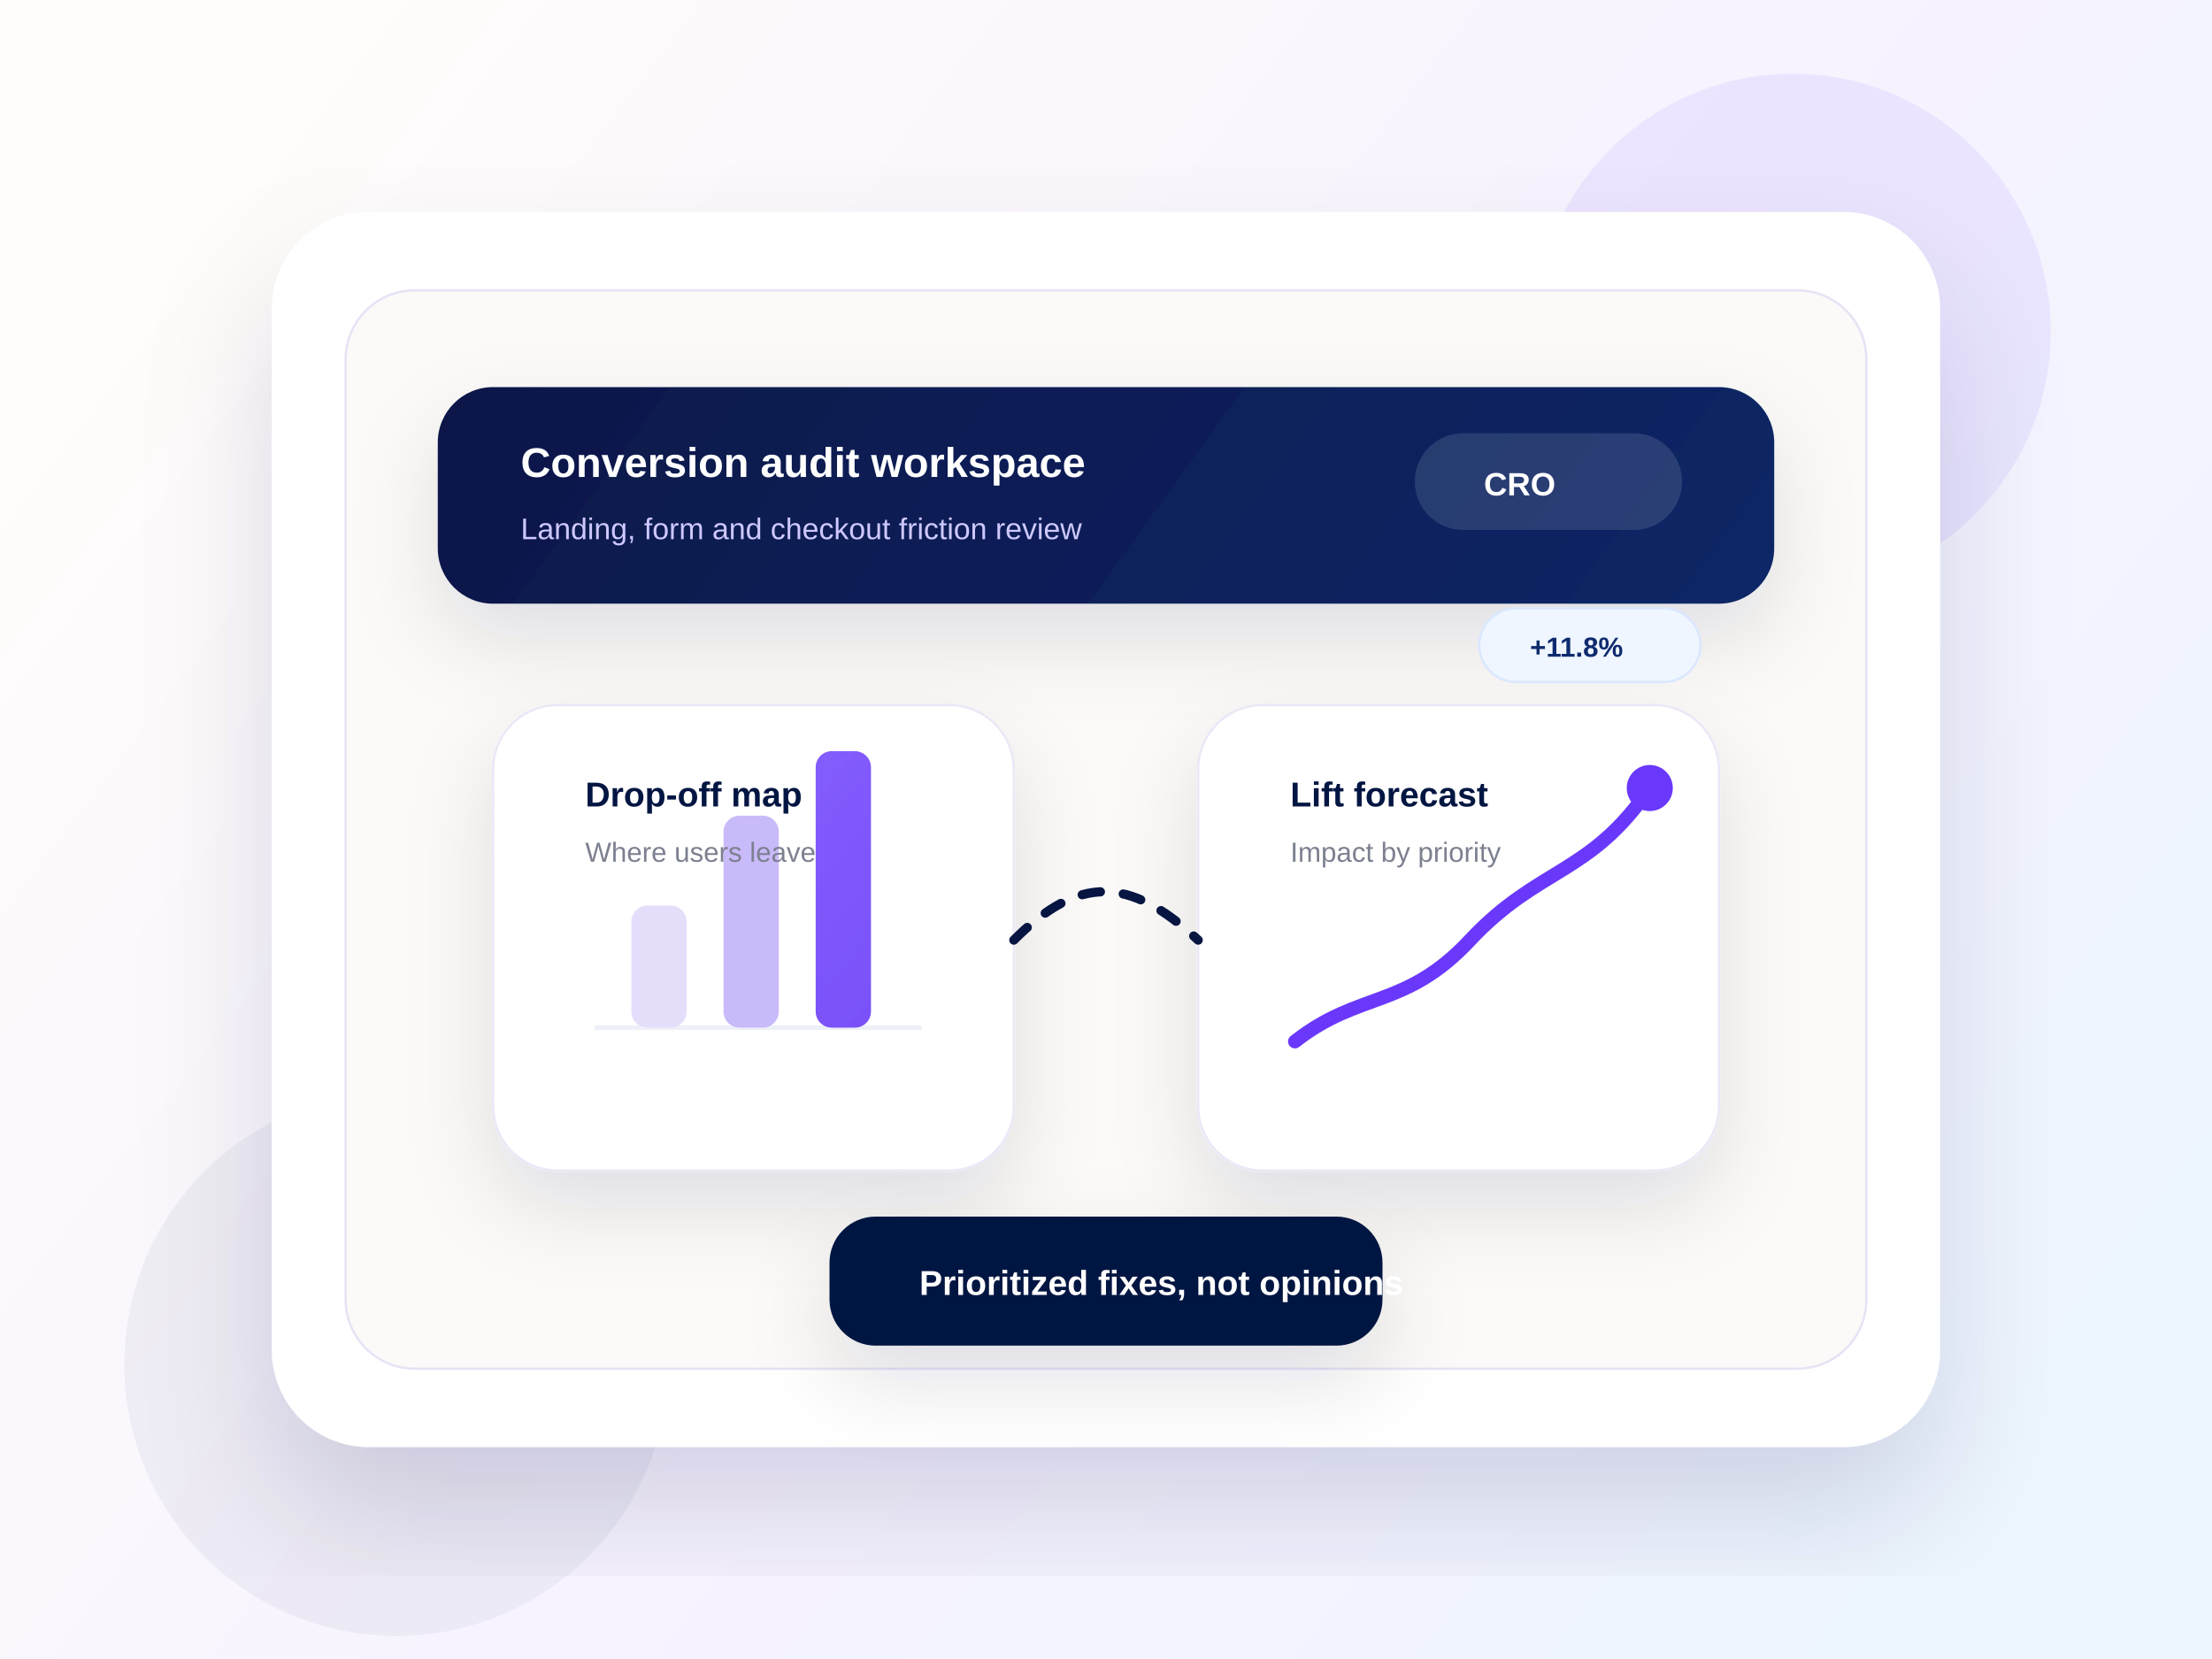
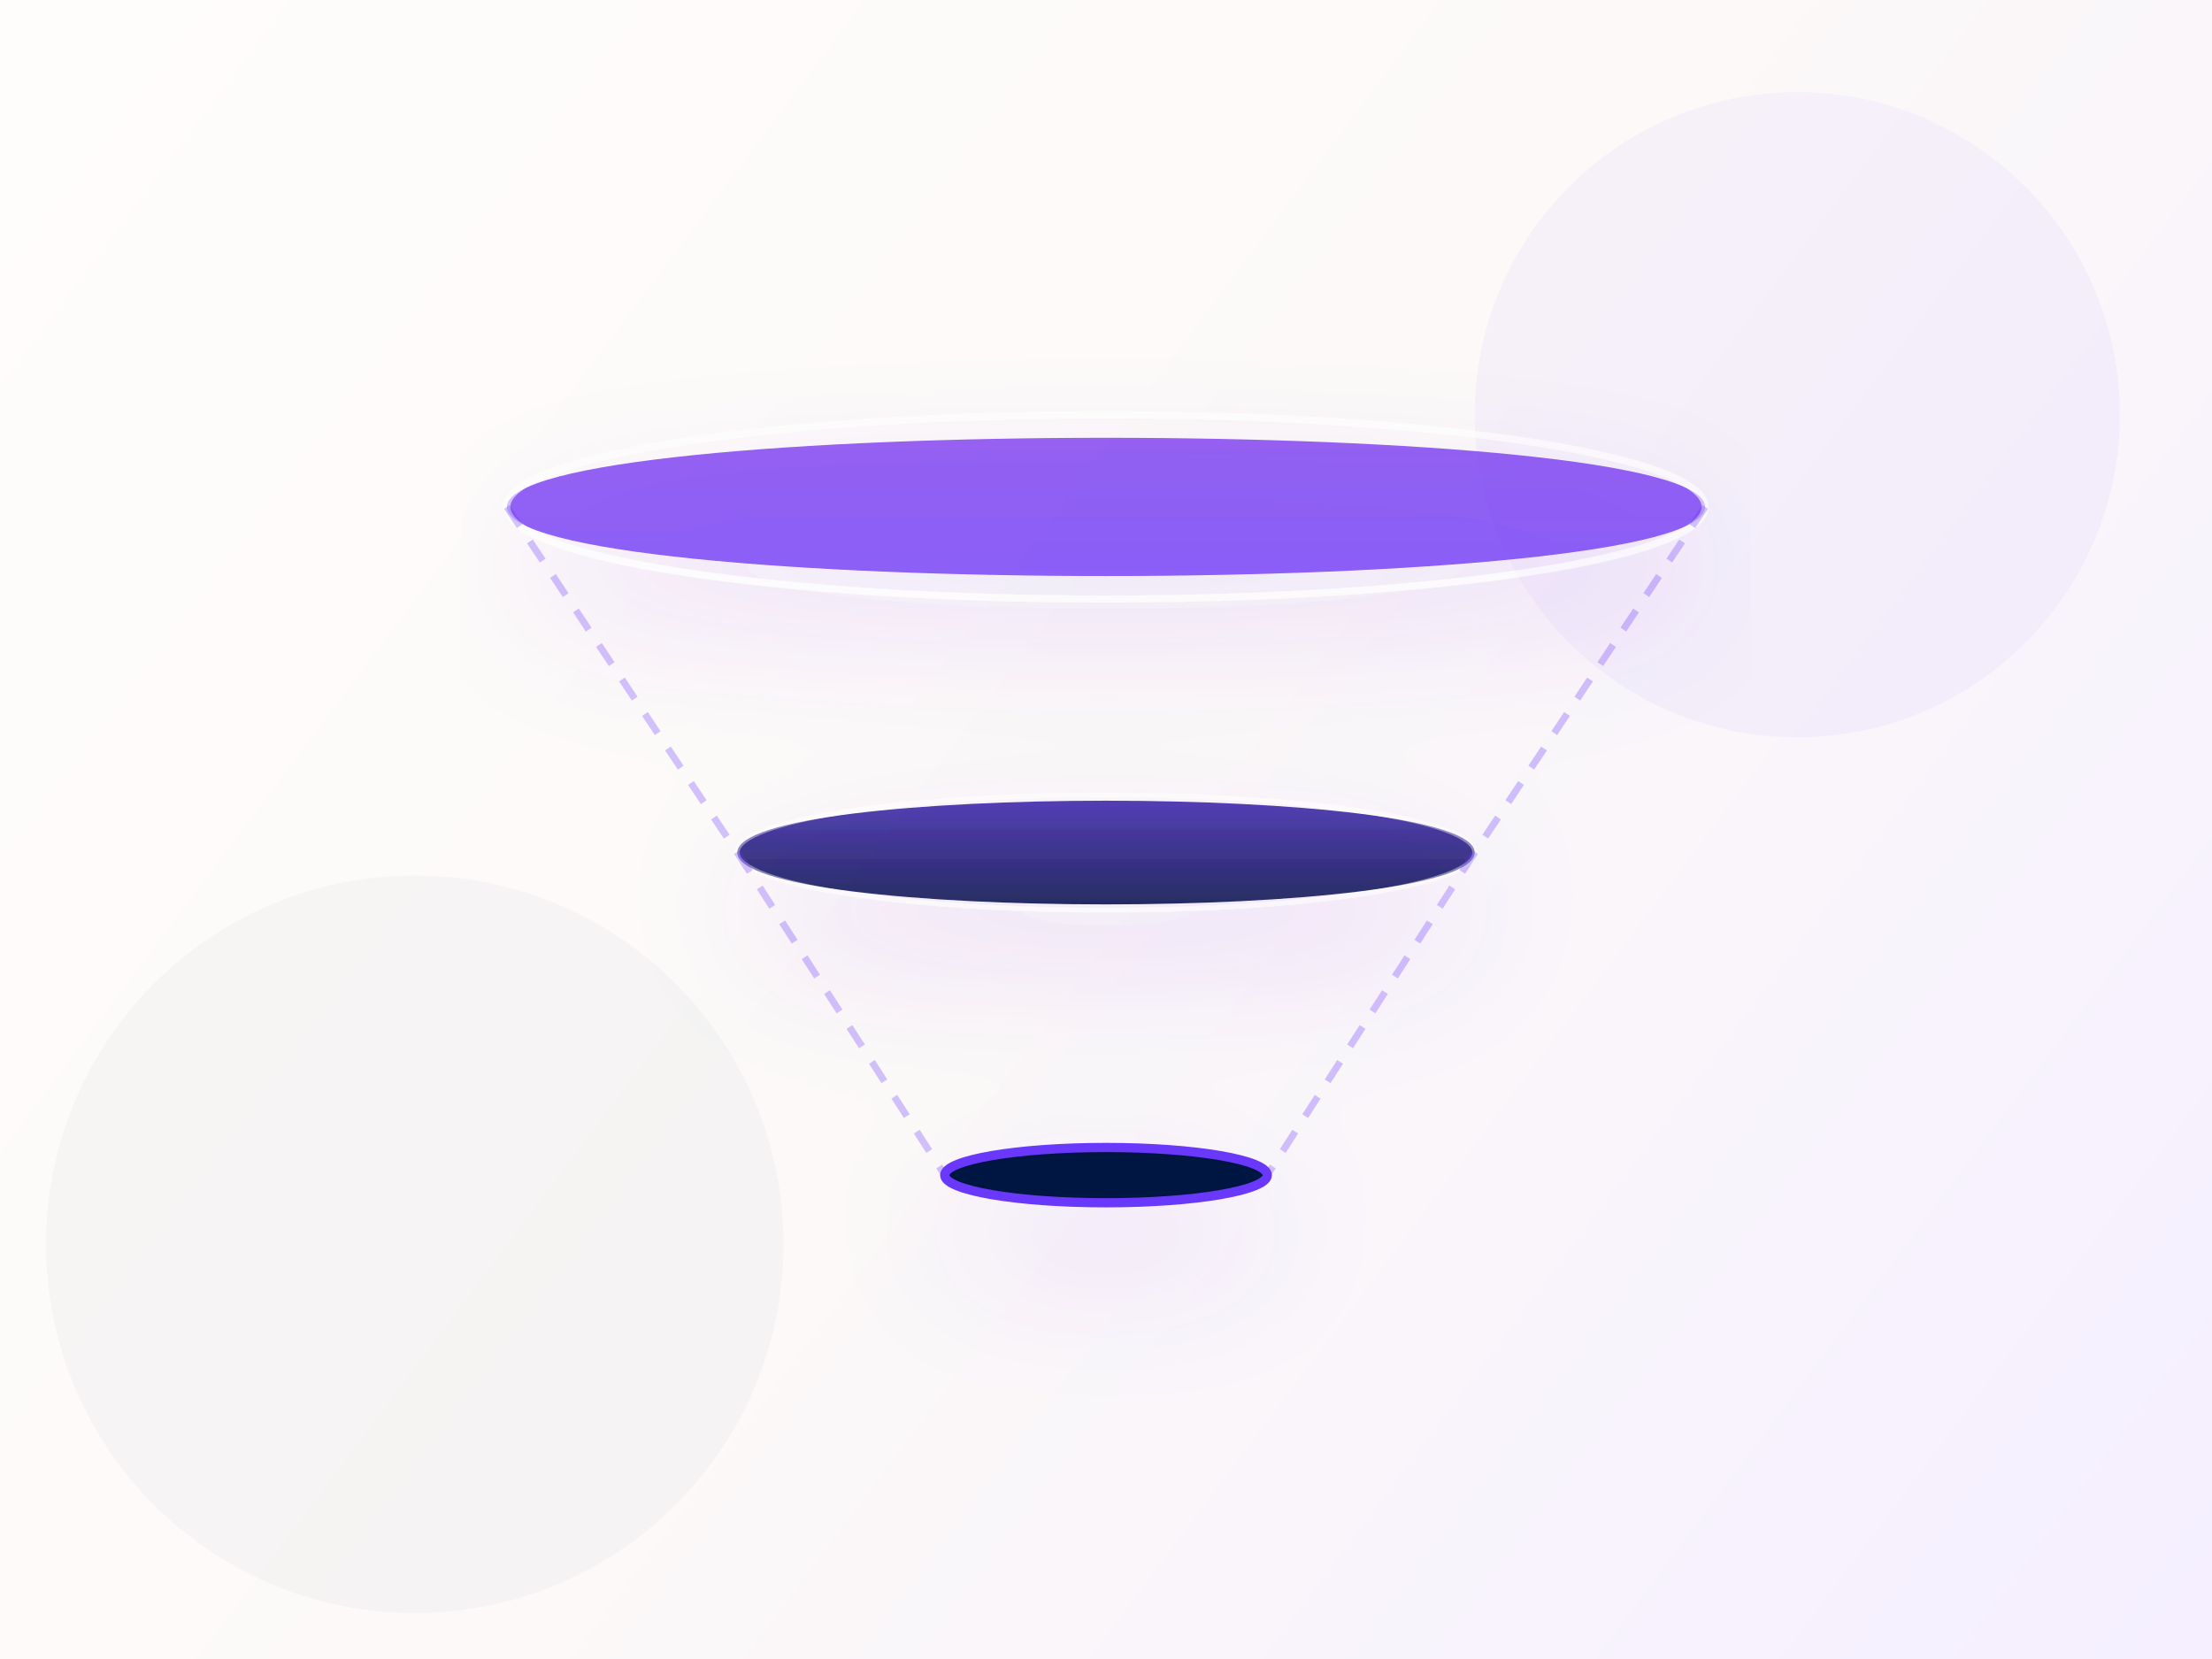
<svg xmlns="http://www.w3.org/2000/svg" width="960" height="720" viewBox="0 0 960 720" fill="none">
  <defs>
-     <linearGradient id="bg" x1="86" y1="64" x2="858" y2="656" gradientUnits="userSpaceOnUse">
+     <linearGradient id="bg" x1="0" y1="0" x2="960" y2="720" gradientUnits="userSpaceOnUse">
      <stop stop-color="#fffdfb" />
-       <stop offset=".55" stop-color="#f7f3ff" />
-       <stop offset="1" stop-color="#edf5ff" />
+       <stop offset="0.5" stop-color="#fcf9f8" />
+       <stop offset="1" stop-color="#f5efff" />
    </linearGradient>
-     <linearGradient id="navy" x1="224" y1="174" x2="743" y2="549" gradientUnits="userSpaceOnUse">
-       <stop stop-color="#07184a" />
-       <stop offset="1" stop-color="#0f2b6f" />
+     <linearGradient id="funnel-grad-1" x1="480" y1="180" x2="480" y2="280" gradientUnits="userSpaceOnUse">
+       <stop stop-color="#7c3aed" />
+       <stop offset="1" stop-color="#6b38fb" />
    </linearGradient>
-     <linearGradient id="violet" x1="331" y1="242" x2="674" y2="525" gradientUnits="userSpaceOnUse">
-       <stop stop-color="#8b65ff" />
-       <stop offset="1" stop-color="#5b2eee" />
+     <linearGradient id="funnel-grad-2" x1="480" y1="310" x2="480" y2="400" gradientUnits="userSpaceOnUse">
+       <stop stop-color="#6b38fb" />
+       <stop offset="1" stop-color="#061542" />
    </linearGradient>
-     <filter id="shadow" x="54" y="42" width="852" height="642" filterUnits="userSpaceOnUse" color-interpolation-filters="sRGB">
-       <feDropShadow dx="0" dy="30" stdDeviation="28" flood-color="#061542" flood-opacity=".14" />
-     </filter>
-     <filter id="soft" x="0" y="0" width="960" height="720" filterUnits="userSpaceOnUse" color-interpolation-filters="sRGB">
-       <feDropShadow dx="0" dy="16" stdDeviation="18" flood-color="#061542" flood-opacity=".11" />
+     <filter id="glow" x="200" y="100" width="560" height="520" filterUnits="userSpaceOnUse">
+       <feDropShadow dx="0" dy="25" stdDeviation="30" flood-color="#6b38fb" flood-opacity="0.12" />
    </filter>
  </defs>
  <rect width="960" height="720" fill="url(#bg)" />
-   <circle cx="778" cy="144" r="112" fill="#6b38fb" opacity=".08" />
-   <circle cx="172" cy="592" r="118" fill="#061542" opacity=".05" />
-   <g filter="url(#shadow)">
-     <rect x="118" y="92" width="724" height="536" rx="42" fill="#fff" />
-     <rect x="150" y="126" width="660" height="468" rx="30" fill="#fbfaf8" stroke="#e8e2f5" />
+   <circle cx="780" cy="180" r="140" fill="#6b38fb" opacity="0.04" />
+   <circle cx="180" cy="540" r="160" fill="#061542" opacity="0.03" />
+   <g filter="url(#glow)">
+     <path d="M220 220 C 220 180, 740 180, 740 220 C 740 260, 220 260, 220 220 Z" fill="url(#funnel-grad-1)" opacity="0.8" />
+     <ellipse cx="480" cy="220" rx="260" ry="40" fill="none" stroke="#ffffff" stroke-width="3" opacity="0.6" />
+     <path d="M320 370 C 320 340, 640 340, 640 370 C 640 400, 320 400, 320 370 Z" fill="url(#funnel-grad-2)" opacity="0.9" />
+     <ellipse cx="480" cy="370" rx="160" ry="25" fill="none" stroke="#ffffff" stroke-width="2" opacity="0.4" />
+     <ellipse cx="480" cy="510" rx="70" ry="12" fill="#061542" />
+     <ellipse cx="480" cy="510" rx="70" ry="12" fill="none" stroke="#6b38fb" stroke-width="4" />
+     <path d="M220 220 L320 370 M740 220 L640 370 M320 370 L410 510 M640 370 L550 510" stroke="#6b38fb" stroke-width="3" stroke-dasharray="10 8" opacity="0.3" />
  </g>
-   <g filter="url(#soft)">
-     <rect x="190" y="168" width="580" height="94" rx="24" fill="url(#navy)" />
-     <text x="226" y="207" fill="#fff" font-family="Arial, Helvetica, sans-serif" font-size="18" font-weight="700">Conversion audit workspace</text>
-     <text x="226" y="234" fill="#cfc8ff" font-family="Arial, Helvetica, sans-serif" font-size="13">Landing, form and checkout friction review</text>
-     <rect x="614" y="188" width="116" height="42" rx="21" fill="#fff" opacity=".12" />
-     <text x="644" y="215" fill="#fff" font-family="Arial, Helvetica, sans-serif" font-size="14" font-weight="700">CRO</text>
-   </g>
-   <g filter="url(#soft)">
-     <rect x="214" y="306" width="226" height="202" rx="28" fill="#fff" stroke="#ece7f7" />
-     <rect x="520" y="306" width="226" height="202" rx="28" fill="#fff" stroke="#ece7f7" />
-     <path d="M258 446H400" stroke="#eef0f8" stroke-width="2" />
-     <rect x="274" y="393" width="24" height="53" rx="7" fill="#e4defb" />
-     <rect x="314" y="354" width="24" height="92" rx="7" fill="#c9bafa" />
-     <rect x="354" y="326" width="24" height="120" rx="7" fill="url(#violet)" />
-     <text x="254" y="350" fill="#061542" font-family="Arial, Helvetica, sans-serif" font-size="15" font-weight="700">Drop-off map</text>
-     <text x="254" y="374" fill="#7c8090" font-family="Arial, Helvetica, sans-serif" font-size="12">Where users leave</text>
-     <path d="M562 452C590 430 610 438 638 408C668 376 690 380 716 342" stroke="#6b38fb" stroke-width="6" stroke-linecap="round" />
-     <circle cx="716" cy="342" r="10" fill="#6b38fb" />
-     <text x="560" y="350" fill="#061542" font-family="Arial, Helvetica, sans-serif" font-size="15" font-weight="700">Lift forecast</text>
-     <text x="560" y="374" fill="#7c8090" font-family="Arial, Helvetica, sans-serif" font-size="12">Impact by priority</text>
-   </g>
-   <path d="M440 408C468 380 490 380 520 408" stroke="#061542" stroke-width="4" stroke-linecap="round" stroke-dasharray="8 10" />
-   <g filter="url(#soft)">
-     <rect x="360" y="528" width="240" height="56" rx="20" fill="#061542" />
-     <text x="399" y="562" fill="#fff" font-family="Arial, Helvetica, sans-serif" font-size="15" font-weight="700">Prioritized fixes, not opinions</text>
-   </g>
-   <rect x="642" y="264" width="96" height="32" rx="16" fill="#eff6ff" stroke="#dae7ff" />
-   <text x="664" y="285" fill="#0f2b6f" font-family="Arial, Helvetica, sans-serif" font-size="12" font-weight="700">+11.8%</text>
</svg>
